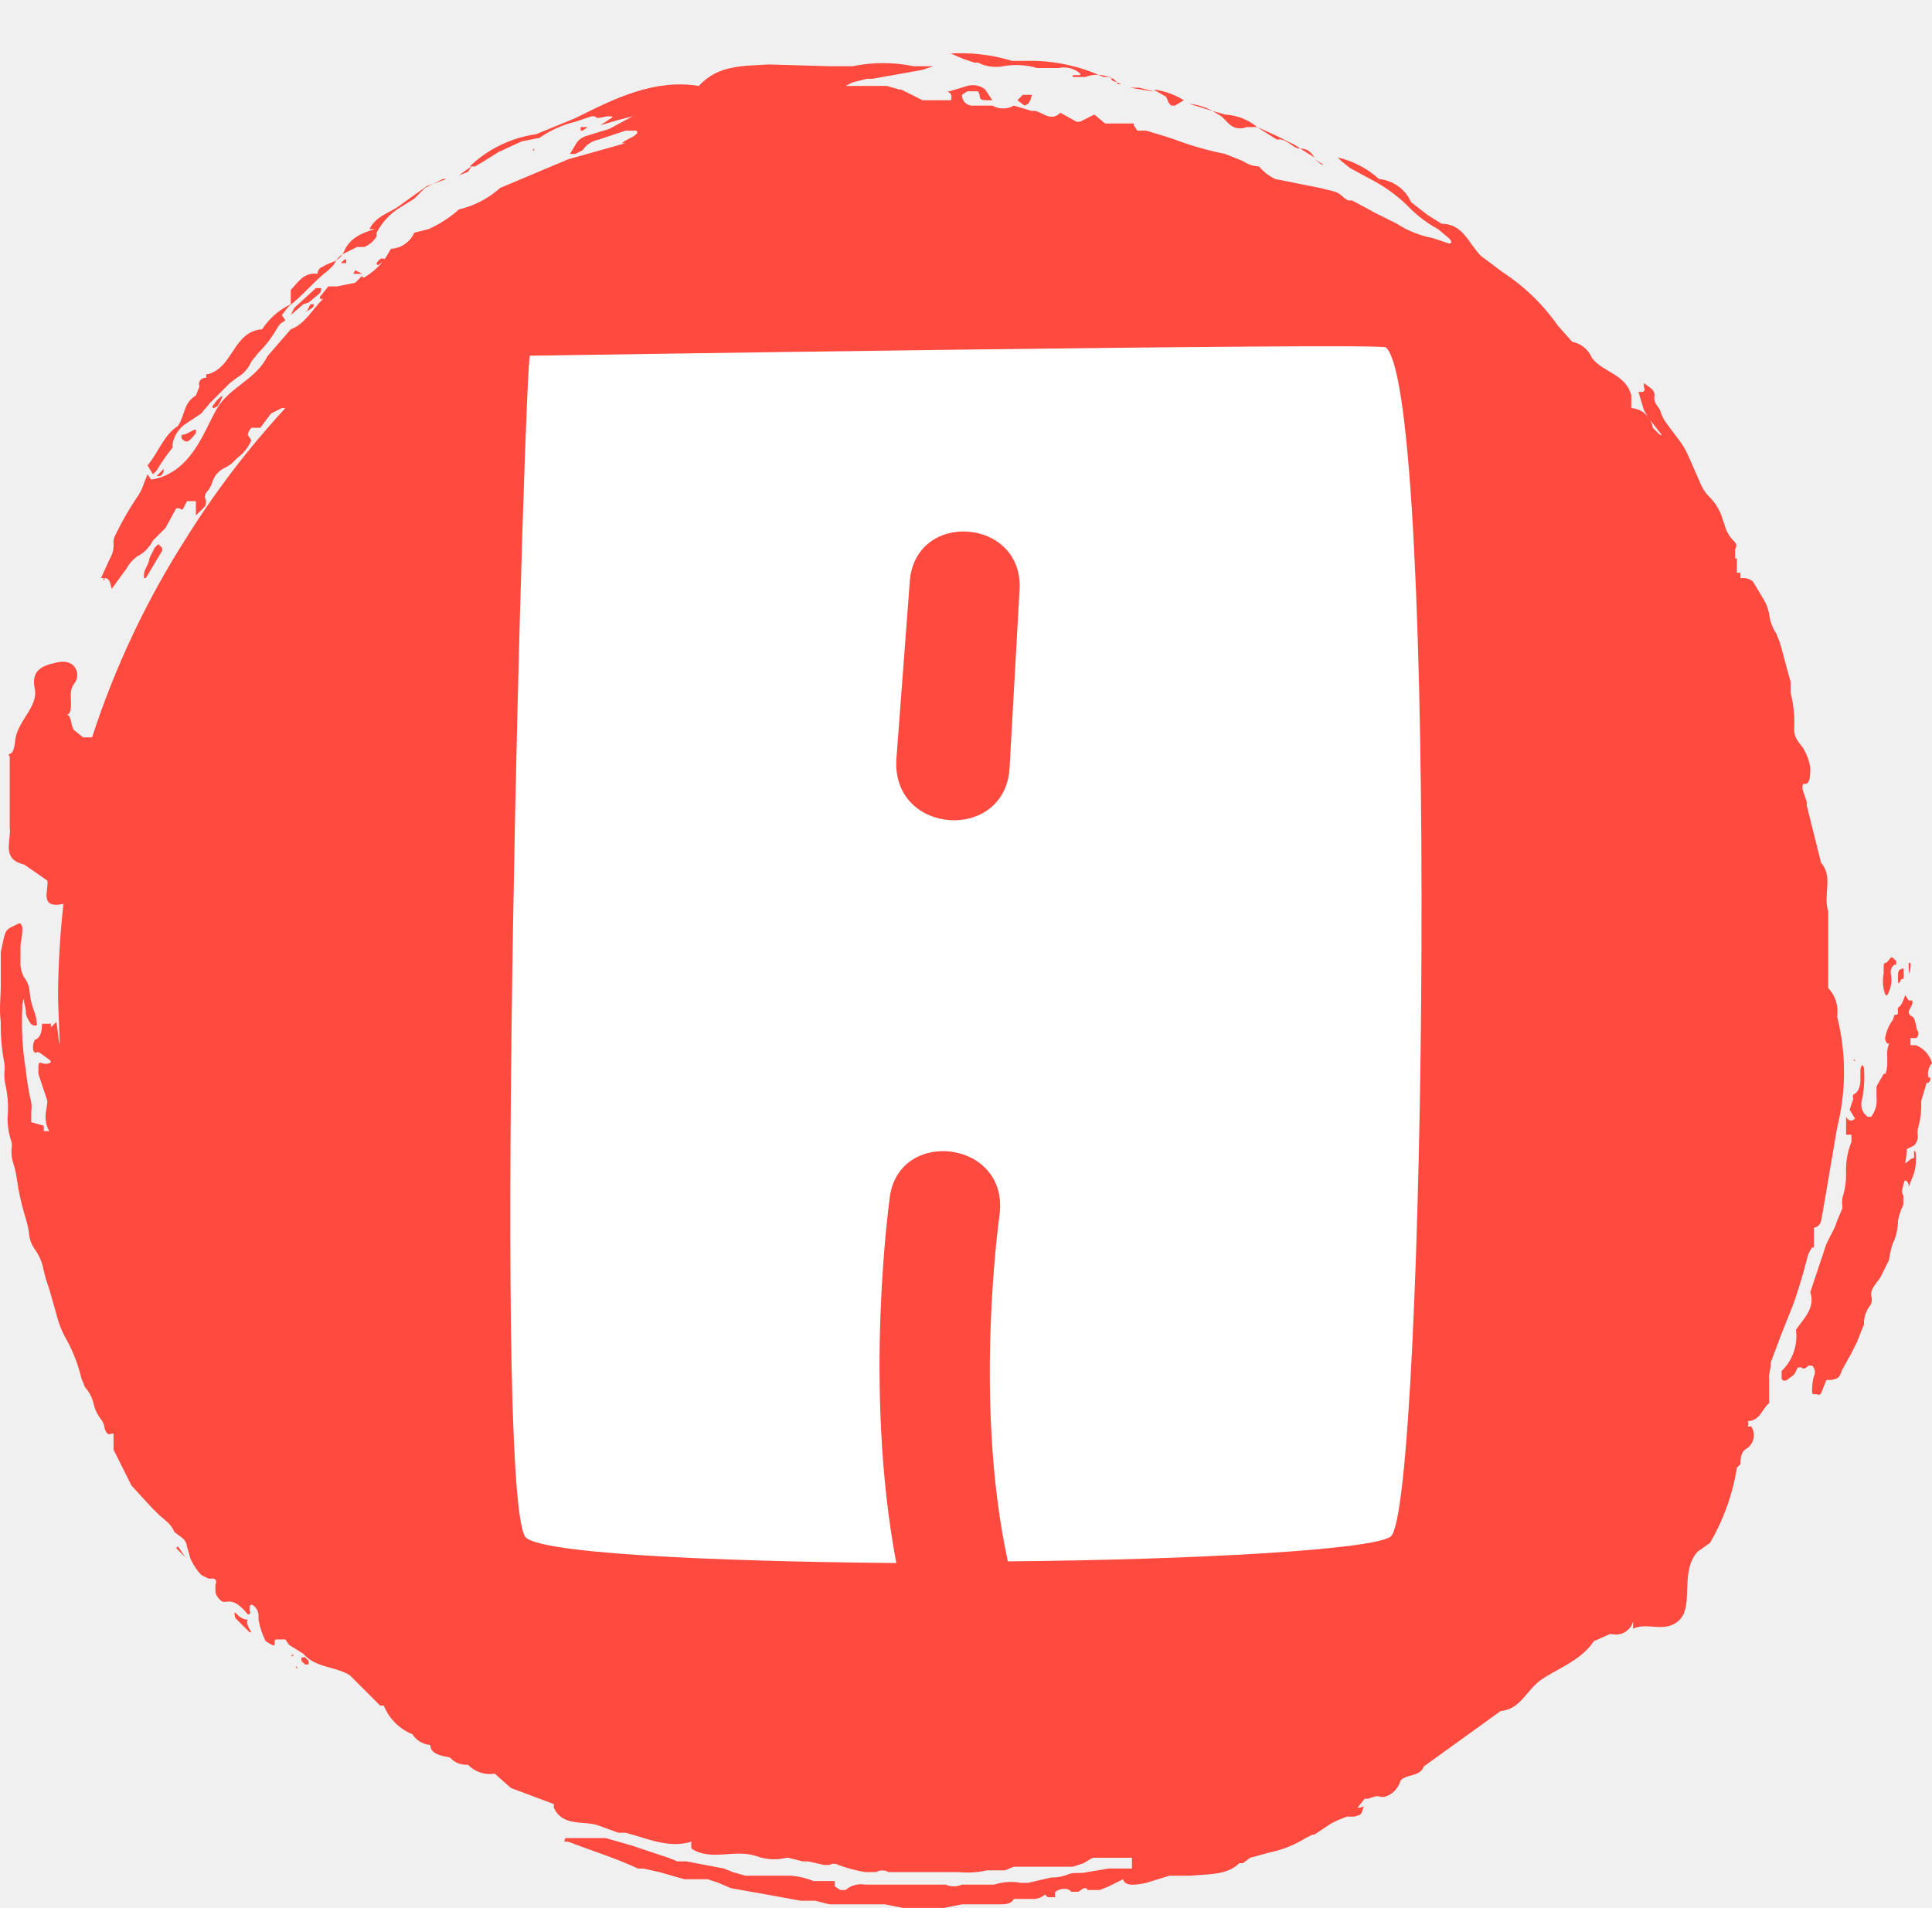
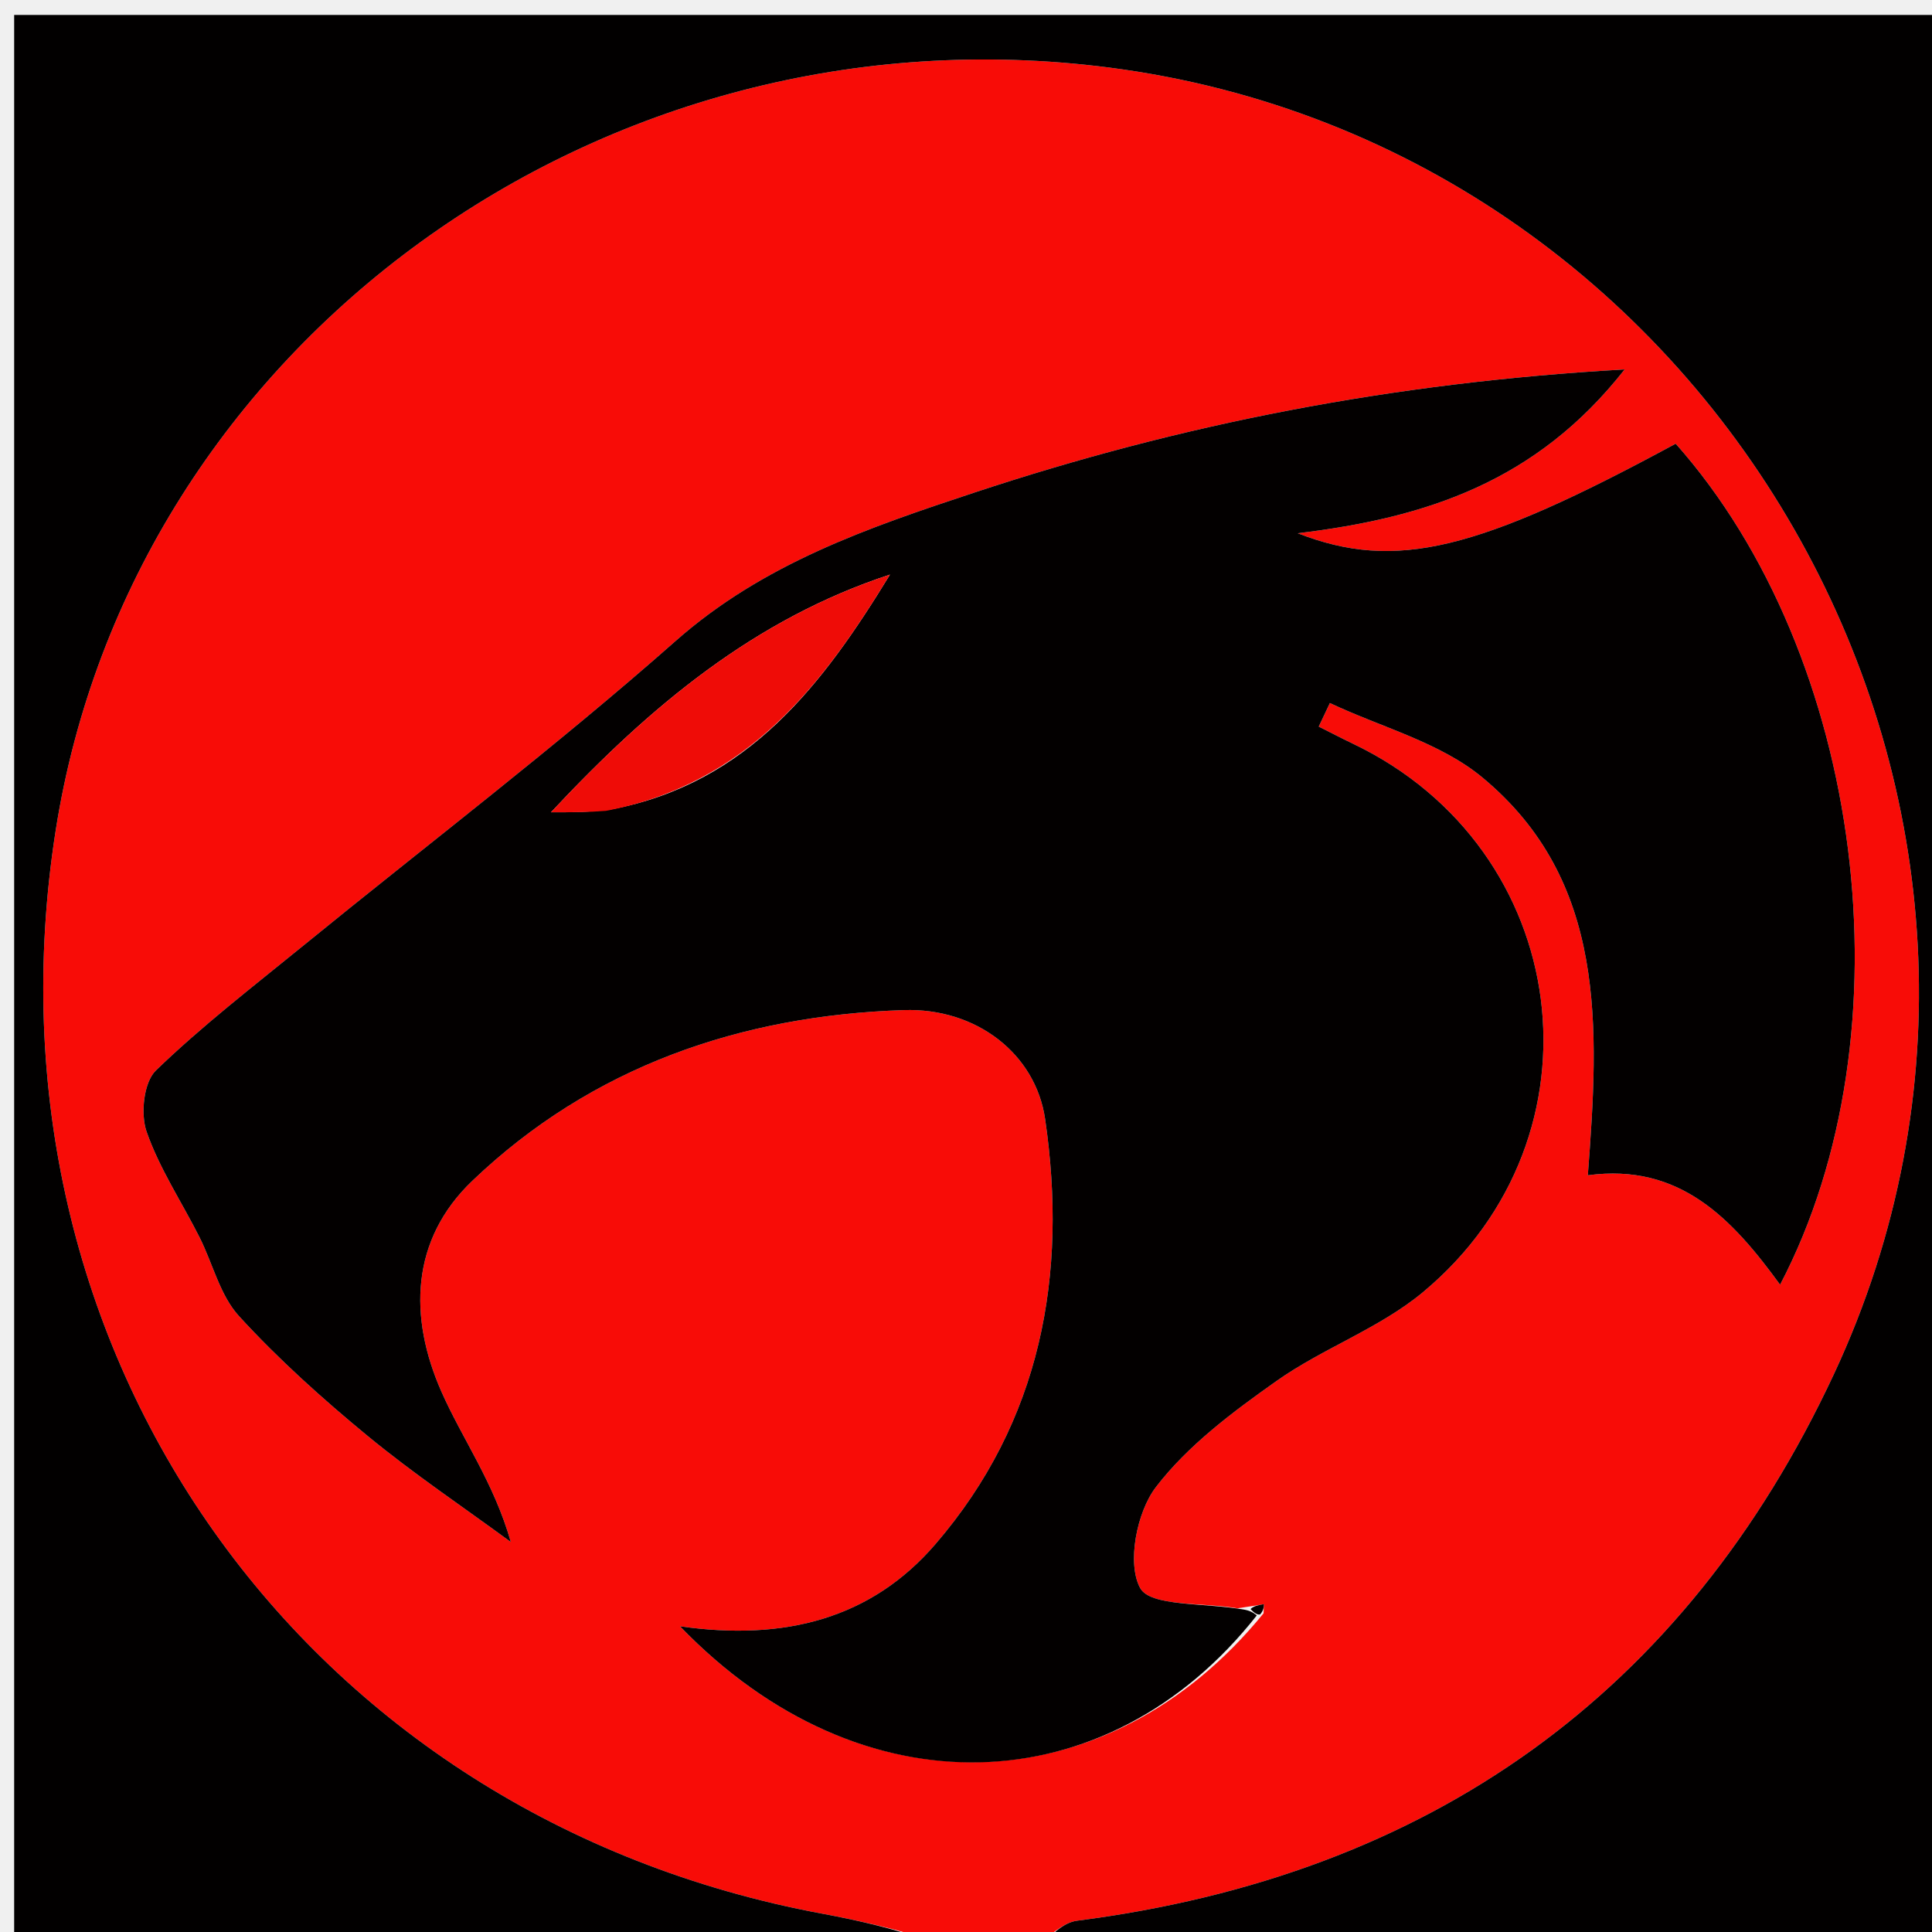
- <svg xmlns="http://www.w3.org/2000/svg" width="308.761" height="304.916" viewBox="0 0 106.008 104.687" class="css-1j8o68f" version="1.1" id="svg23">
-   <defs id="SvgjsDefs2684" />
-   <g id="SvgjsG2685" featurekey="rootContainer" transform="matrix(0.9820593,0,0,0.9820593,-0.05456052,0)" fill="#ff4a3f">
-     <g id="g17">
-       <path d="M19.8 15.3h.5l-.4-.2zm.5.1zm.8-.7c0 .1 0 .1.1.1l.4-.3c-.2-.1-.3-.1-.5.2zm.4-.2zm-4.1 2.3zm-.2.6l.3-.2c.1-.1.1-.2.1-.2h-.2l-.2.4c-.1-.1-.1 0 0 0zm2.2-2.9h-.1l-.2.2h.3zm-2.1 2.4l.6-.5c.1-.1.1-.2.1-.3h-.3l-1.2 1.1-.2.4.7-.6zm-1.1.8z" id="path3" />
-       <path d="M9.7 25v-.2a1.7 1.7 0 0 1 .7-1.1l.9-.6.5-.6.7-.7.4-.4.4-.3a1.9 1.9 0 0 0 .8-.9l.4-.5a5.9 5.9 0 0 0 1-1.3l.2-.3.3-.2-.2-.3.4-.5c.8-.6 1.4-1.4 2.2-2l.3-.3a1.4 1.4 0 0 1 .5-.6l.8-.4h.4a1.4 1.4 0 0 0 .7-.6V13a3.5 3.5 0 0 1 1.3-1.4l.8-.5.2-.2.4-.4 1-.5h.2l-1.1.4-1.4 1c-.6.5-1.4.6-1.8 1.4h.3c-.7.2-1.4.5-1.7 1.2s-.8.6-1.2.9a.4.4 0 0 0-.3.4c-.8-.1-1.1.5-1.5.9v.8a3.9 3.9 0 0 0-1.6 1.4c-1.6.1-1.6 2.1-3 2.5h-.1a.2.2 0 0 0 0 .2c-.3 0-.5.2-.4.5l-.2.5c-.7.4-.6 1.1-1 1.7-.8.5-1.1 1.5-1.7 2.2l.3.5.2-.2a11.6 11.6 0 0 1 .9-1.3zM53.9 3.3l.6.2h.2a2.2 2.2 0 0 0 1.4.2 4.1 4.1 0 0 1 1.9.1h1.2a1.4 1.4 0 0 1 1.2.3.1.1 0 0 1 0 .1H60a.1.1 0 0 0 0 .1h.7a1.8 1.8 0 0 1 1.3 0c.2 0 .1.1.2.2l.5.2h-.2c-.2-.4-.5-.4-.8-.4a9.7 9.7 0 0 0-4.3-.9h-.8A9.8 9.8 0 0 0 53 3h.2zm7.3 3.1zM50.3 4.7zm10.9 1.7h.2-.2zM19 14.7zm32.1-10zm17.6 2.2a.9.9 0 0 0 1 .2h.6a3.1 3.1 0 0 0-1.8-.7l-.7-.2.5.3zm-3.4-1.3c0 .1.1.2.2.3h.2l.5-.3a4.2 4.2 0 0 0-1.7-.6l.7.4zm7.4 2.7l.8.5c-.2-.3-.4-.5-.8-.5z" id="path5" />
-       <path d="M99 76.1l.6-1.6.6-1.5c.2-.5.6-1.8.8-2.6a1.7 1.7 0 0 1 .3-.7h.1v-1.1c.5-.1.4-.6.5-.9l.8-4.7a12.7 12.7 0 0 0 0-6.2 1.9 1.9 0 0 0-.5-1.6v-4.3c-.3-.9.3-1.9-.4-2.7L101 45a.4.4 0 0 0 0-.2l-.2-.6a.5.5 0 0 1 0-.4h.1c.3 0 .3-.5.3-.9a3 3 0 0 0-.4-1.1l-.3-.4a1.1 1.1 0 0 1-.2-.7 6.7 6.7 0 0 0-.2-2v-.6c-.2-.7-.4-1.5-.6-2.2l-.2-.5a2.5 2.5 0 0 1-.4-1.1 2.5 2.5 0 0 0-.3-.8l-.6-1a.8.8 0 0 0-.6-.2h-.1V32h-.2v-.8H97V31a.4.4 0 0 0 0-.1v-.2c.1-.2.1-.3-.1-.5a1.8 1.8 0 0 1-.4-.6l-.2-.6a2.9 2.9 0 0 0-.7-1.2 2.2 2.2 0 0 1-.5-.7l-.7-1.6a4.3 4.3 0 0 0-.6-1l-.6-.8a2.4 2.4 0 0 1-.4-.8l-.2-.3a.6.6 0 0 1-.1-.5.5.5 0 0 0-.2-.4l-.4-.3v.2c.1.2 0 .3-.1.3h-.2l.3 1 .3.5.7.9h-.1l-.2-.2-.2-.2a1.3 1.3 0 0 0-1.2-1.1v-.7c-.3-1.2-1.6-1.3-2.2-2.1a1.5 1.5 0 0 0-1.1-.9l-.8-.9a11.3 11.3 0 0 0-3.1-3l-.8-.6-.4-.3c-.7-.7-1-1.8-2.2-1.8l-.8-.5-.9-.7a2.2 2.2 0 0 0-1.8-1.3 5.1 5.1 0 0 0-2.3-1.2l.2.2.5.4 1.3.7a8.5 8.5 0 0 1 2.1 1.6 6.8 6.8 0 0 0 1.5 1.1l.6.5c.1.1.2.2.1.3H81l-.9-.3a5.6 5.6 0 0 1-2-.8l-1.2-.6-1.3-.7h-.2c-.3-.1-.4-.4-.8-.5l-.8-.2-2.5-.5a2.6 2.6 0 0 1-.9-.7 1.7 1.7 0 0 1-.9-.3l-1-.4a18.1 18.1 0 0 1-2.8-.8l-.6-.2-1-.3h-.5l-.2-.3v-.1h-1.6l-.6-.5-.4.2-.4.2h-.2l-.9-.5c-.6.6-1.1-.2-1.6-.1l-1-.3a1.2 1.2 0 0 1-1.2 0h-1.2a.6.6 0 0 1-.5-.6l.3-.2h.6a.7.7 0 0 1 .1.3c0 .2.2.2.5.2h.2l-.4-.6a1.1 1.1 0 0 0-1-.2l-1 .3H53c.3.2.2.3.2.5h-1.6l-.4-.2-.8-.4h-.1l-.7-.2h-2.3l.4-.2.8-.2h.3l1.7-.3 1.1-.2.6-.2h-1.1a8.4 8.4 0 0 0-3.4 0h-1.3L43 3.6c-1.4.1-2.8 0-3.9 1.2-2.5-.4-4.7.7-6.9 1.8l-2.2.9a6.7 6.7 0 0 0-3.7 1.8h.3l.5-.3.8-.5 1.3-.6 1-.2a6 6 0 0 1 2-.9l.9-.3h.2c.1.2.5 0 .7 0h.2c.1 0 .1.1 0 .1l-.6.4 1-.3.8-.2-1.3.7-1.3.4a1 1 0 0 0-.6.5l-.3.5h.3l.4-.2a1.4 1.4 0 0 1 .9-.6l1.5-.5h.5a.1.1 0 0 1 .1.2c-.2.2-.6.3-.8.5h.2l-3.2.9-3.8 1.6a5.2 5.2 0 0 1-2.3 1.2 6.6 6.6 0 0 1-1.7 1.1l-.8.2a1.5 1.5 0 0 1-1.3.9l-.3.5a3.7 3.7 0 0 1-1.2 1.1h-.1v-.1l-.2.2-.2.2-1 .2h-.5l-.4.5c-.1.1-.1.2 0 .2h.1c-.6.6-1 1.4-1.8 1.7L15 19.9c-.6 1.2-1.8 1.6-2.6 2.6s-1.4 3.9-3.9 4.3l-.2-.3-.2.5a2.7 2.7 0 0 1-.4.8 16.9 16.9 0 0 0-1.2 2.1.8.8 0 0 0-.1.5 1.4 1.4 0 0 1-.2.8l-.5 1.1h.2c.3 0 .3.3.4.6l.8-1.1a2.2 2.2 0 0 1 .6-.7 2 2 0 0 0 .9-.9l.3-.3.4-.4.6-1.1h.2c.1.1.1.1.2 0l.2-.4h.5v.8l.5-.5a.5.5 0 0 0 0-.5.4.4 0 0 1 .1-.3 1.5 1.5 0 0 0 .3-.5 1.3 1.3 0 0 1 .8-.9l.3-.2.3-.3a2.4 2.4 0 0 0 .8-1l-.2-.3c0-.1.1-.3.2-.4h.5l.6-.8.6-.3h.2a48.8 48.8 0 0 0-5.5 7.2h-.1.1a48.4 48.4 0 0 0-5.3 11.2h-.5l-.5-.4c-.2-.2-.1-.7-.4-.9h.1c.3-.5-.1-1.2.3-1.7s.1-1.4-.9-1.2-1.5.5-1.3 1.5-1 1.8-1.1 2.9-.5.5-.3.9v3.9c.1.8-.5 1.8.8 2.1l1.3.9c.1.5-.5 1.6.9 1.3a49.2 49.2 0 0 0-.3 5c0 1.1.1 2.2.1 3.3v-.4c-.1-.4-.1-.8-.2-1.3l-.3.3v-.2h-.5c0 .5-.1.8-.4.9a.9.9 0 0 0-.1.5c0 .1.1.3.2.2s.4.2.7.4-.2.3-.4.2-.2.1-.2.3v.3l.5 1.5c0 .3-.1.6-.1.9a1.7 1.7 0 0 0 .2.8h-.3v-.3l-.7-.2v-.6a1.5 1.5 0 0 0 0-.5 14.6 14.6 0 0 1-.3-1.8 16.6 16.6 0 0 1-.2-3.5.9.9 0 0 1 .1-.5v.2a2.9 2.9 0 0 1 .1.5.8.8 0 0 0 .1.4c.1.2.2.4.4.4s.1-.1.1-.2a2.1 2.1 0 0 0-.1-.5 4.2 4.2 0 0 1-.3-1.3 1.5 1.5 0 0 0-.3-.7 1.6 1.6 0 0 1-.2-.9v-.8c0-.3.1-.6.1-.9a.5.5 0 0 0-.1-.4h-.1c-.8.4-.7.2-1 1.6V55c0 .7-.1 1.4 0 2.1a10.8 10.8 0 0 0 .2 2.3 1.8 1.8 0 0 1 0 .5 3.1 3.1 0 0 0 .1.9 5.9 5.9 0 0 1 .1 1.3 3.9 3.9 0 0 0 .2 1.7 1.2 1.2 0 0 1 0 .4 2.1 2.1 0 0 0 .1.8 4.9 4.9 0 0 1 .2.9 14 14 0 0 0 .5 2.2 5 5 0 0 1 .2 1 1.7 1.7 0 0 0 .3.7 2.9 2.9 0 0 1 .5 1.2 8.5 8.5 0 0 0 .3 1l.4 1.4a5.4 5.4 0 0 0 .6 1.5 8.5 8.5 0 0 1 .8 2.1l.2.5a2.1 2.1 0 0 1 .5 1 2.1 2.1 0 0 0 .4.8 1 1 0 0 1 .2.5c.1.3.2.4.4.3h.1v.9l.5 1 .5 1 1.1 1.2.4.4c.3.3.7.5.9 1l.4.3a.7.7 0 0 1 .3.5l.2.7a3.3 3.3 0 0 0 .6.9l.4.2h.3a.2.2 0 0 1 .1.3 2.5 2.5 0 0 0 0 .5.9.9 0 0 0 .4.5h.2c.4-.1.8.2 1.2.7h.1c0-.1.1-.1 0-.2v-.2c0-.1.1-.2.2-.1a.7.7 0 0 1 .3.6v.2a4.3 4.3 0 0 0 .4 1.2c.5.3.5.3.5.1s0-.2.2-.2h.4l.2.3.8.5c.7.8 1.8.7 2.6 1.2l1.7 1.7h.2a2.9 2.9 0 0 0 1.6 1.6 1.3 1.3 0 0 0 1 .6c0 .5.6.6 1.1.7a1.2 1.2 0 0 0 .8.4h.2a1.7 1.7 0 0 0 1.5.5l.9.8 2.4.9v.2c.5 1.1 1.7.7 2.5 1l1.1.4h.4c1.2.3 2.4.9 3.7.5a.7.7 0 0 0 0 .4c1.1.7 2.4 0 3.6.4a2.9 2.9 0 0 0 1.7.1h.1l.8.2h.3l.9.2h.3a.5.5 0 0 1 .5 0 7.9 7.9 0 0 0 1.5.4h.6a.7.7 0 0 1 .7 0h3.9a5 5 0 0 0 1.6-.1h1l.5-.2H60l.6-.2.5-.3h2.2v.6H62l-1.2.2c-.4.1-.7 0-1 .1a2.4 2.4 0 0 1-1 .2l-1.3.3h-.4a3.1 3.1 0 0 0-1.5.1h-1.8a1.1 1.1 0 0 1-.9 0h-4.5a1.3 1.3 0 0 0-1.1.3H47l-.3-.2v-.3h-1.2a4.1 4.1 0 0 0-1.3-.3h-2.5l-.7-.2-.5-.2-2.1-.4h-.5l-.5-.2-2.1-.7-1.4-.4h-2.2c-.1 0-.1.1-.1.2h.2c1.3.5 2.6.9 3.9 1.5h.3l.9.2 1.4.4h1.3l.6.2.7.3 1.7.3 1.1.2 1.1.2h.8l.8.2h3.1l1 .2h2.3l1-.2H56c.4 0 .6-.1.7-.3h1a1 1 0 0 0 .8-.3c-.1.1 0 .1.1.2h.4v-.2c0-.1 0-.1.2-.2s.6-.1.7.1h.4l.3-.2c.2 0 .2 0 .2.1h.7l.5-.2.8-.4c.1.3.4.4 1.3.2l1.3-.4h1.2c.9-.1 2 0 2.7-.7h.2l.4-.3 1.1-.3a6.1 6.1 0 0 0 2-.8l.4-.2h.1l.9-.6.4-.2.5-.2h.4c.4-.1.4-.1.5-.4s0-.1-.2-.1h-.1l.4-.5h.2c.3-.1.5-.2.7-.1h.2a1.3 1.3 0 0 0 .9-.9c.3-.4 1.1-.2 1.3-.8l4.3-3.1c1.1-.1 1.4-1.1 2.2-1.7s2.3-1.1 3-2.2l.9-.4h.1a1 1 0 0 0 1.2-.7v.4c.8-.4 1.8.3 2.6-.5s0-2.7 1-3.8l.7-.5a12.1 12.1 0 0 0 1.5-4.2l.2-.2c0-.3 0-.7.4-.9a.9.9 0 0 0 .2-1.2h-.2a.3.3 0 0 0 0-.3c.7 0 .8-.7 1.2-1V77a.5.5 0 0 1 0-.2 3.8 3.8 0 0 0 .1-.7zM5.9 32.2z" id="path7" />
-       <path d="M26.4 9.3l-.3.2-.4.3.5-.2zm6.1-2h.1l.3-.2h-.4zm-2.6 1l-.1.1h.1v-.1zm-1.5 1.4zm1.3-.2zm-6.3 3.1zM9.2 26.2l-.4.4H9a.4.4 0 0 0 .2-.4zm3-3.5a2.1 2.1 0 0 0 .3-.6 1.5 1.5 0 0 0-.5.5c-.1.1-.1.2 0 .2zM11 24.2V24c-.2 0-.5.3-.8.3v.2c.3.3.4.2.8-.3zm3 66.2zM73.9 9.2h.1l-.5-.3zm-2.5-1.4c.5-.1.8.4 1.2.5h.1l-.3-.2-1-.5-1.1-.5.3.2zM52.8 3.1zm11.7 2h-.1l-1.2-.2h.5zm2 .7l1.3.4a3.3 3.3 0 0 0-1.3-.4zm-9 0a1 1 0 0 0 .2-.5h-.5l-.3.3.4.3zm9 1.6zM49.9 4.2zm2.9.7zM48.5 4zm13.8 2.1a.5.5 0 0 0 0 .1zm44.8 52.3h-.3V58h.3c.1 0 .2-.3.1-.4s-.1-.7-.3-.8a.3.3 0 0 1-.2-.3l.2-.4a.4.4 0 0 0 0-.2h-.2l-.2-.3c-.1.3-.2.6-.4.7a.5.5 0 0 0 0 .2c0 .1 0 .2-.1.2h-.1a1.1 1.1 0 0 1-.1.3 2.3 2.3 0 0 0-.4.9.4.4 0 0 0 .1.4h.1a1.7 1.7 0 0 0-.1.8v.4a1.8 1.8 0 0 1-.1.5h-.1l-.4.7v.6a1.5 1.5 0 0 1-.3 1.1h-.2l-.2-.2a.9.9 0 0 1-.1-.8 6.5 6.5 0 0 0 .1-1.7c0-.1-.1-.2-.1-.2a.5.5 0 0 0-.1.3v.6c0 .2-.1.6-.3.7s-.1.2-.1.3l-.2.6.3.5c-.2.2-.4.1-.5-.1v1h.3v.4a4.2 4.2 0 0 0-.3 1.4 3.3 3.3 0 0 0 0 .4 4 4 0 0 1-.2 1.3 2 2 0 0 0 0 .6l-.3.7a3.2 3.2 0 0 1-.3.7l-.3.6-.9 2.7c.3.9-.4 1.5-.8 2.1a2.7 2.7 0 0 1-.8 2.3v.4c0 .1.1.2.3.1l.4-.3.2-.4h.2c.1.1.2.1.4-.1h.2a.5.5 0 0 1 .1.6 2.9 2.9 0 0 0-.1.8c0 .1 0 .2.1.2h.2c.1.1.2 0 .3-.3l.2-.5h.3c.4-.1.4-.1.6-.6l.5-.9.3-.6.4-1a1.6 1.6 0 0 1 .3-1 .6.6 0 0 0 .1-.6c0-.2 0-.3.2-.6l.3-.4.5-1a4.7 4.7 0 0 1 .2-.9 3 3 0 0 0 .3-1.3 3.8 3.8 0 0 1 .3-.9v-.5c-.1-.2-.1-.2 0-.6s.1-.2.2-.2a.4.4 0 0 1 .1.3l.2-.5a2.3 2.3 0 0 0 .2-.9v-.3c0-.1 0-.3-.1-.3v.4c-.2 0-.3.2-.5.3a6.4 6.4 0 0 0 .1-.8l.4-.2a.7.7 0 0 0 .2-.6 1.4 1.4 0 0 1 0-.3 4.8 4.8 0 0 0 .2-1.4v-.2l.3-1h.1a.3.3 0 0 0 .1-.3h-.1a.9.9 0 0 1 .2-.8 1.5 1.5 0 0 0-.9-1zm-1.2 7.8zm-.2-9.9zm0 0zM9.1 30.8a.3.3 0 0 0 0-.2l-.2-.2-.2.2-.3.6c0 .3-.3.6-.3.9v.2h.1zm96.3 24.8h.1a1.7 1.7 0 0 0 .2-1.2.5.5 0 0 1 .2-.5h.1v-.2l-.2-.2h-.1c-.1.1-.2.3-.3.3s-.1.1-.1.3v.3a2.2 2.2 0 0 0 .1 1.2zM13.2 90.1c-.1 0 0 .2 0 .3l.8.8h.1c-.2-.3-.3-.6-.2-.7a.9.9 0 0 1-.5-.2zm.8.3zm92.3-35.7h.1a2 2 0 0 0 0-.6c-.3.1-.3.1-.3.6s.1.1.2 0z" id="path9" />
-       <path d="M106.7 62a.6.6 0 0 0 .1-.5c0-.1-.1-.2-.1-.1h-.2v.2c0 .4.1.5.2.4zm.1-8.2h-.1v.6a1 1 0 0 0 .1-.6zM17.1 92.6h-.2v.2l.2.2h.2v-.2zm86.6-33.3c0-.1 0-.1-.1-.1zM9.9 86.5l.5.5-.4-.6z" id="path11" />
-       <circle cx="10.5" cy="87.1" transform="rotate(-24.8 10.4 87.159)" id="circle13" />
-       <path d="M9.7 30.1h-.1v.2-.2h.1zm83.2-6.6l-.2-.3h-.1zm-14.7 77.1zM5.9 32.2zm-.1.2a.3.3 0 0 0 .1-.2v.2zm1.9-4.9zM61.5 2.4zm42.8 58.2v.1-.1zM16.4 92.5h-.1c.1.1.2 0 .1-.1zm.2.7h.1l-.1-.1v.1zm73.9-71.3zm15.2 34.4zM14.6 91.7zm92.1-37zm-.8 11.4zM34.6 0z" id="path15" />
-     </g>
-   </g>
-   <g id="SvgjsG2686" featurekey="nameFeature-0" transform="matrix(2.284354,0,0,2.284354,27.98006,-5.60952)" fill="#ffffff">
-     <path d="M9.6 16.48 l-0.32 4.24 c-0.08 1.8 2.6 1.96 2.72 0.2 l0.24 -4.28 c0.12 -1.76 -2.56 -1.96 -2.64 -0.16 z M0.48 11 l0 0 c0.04 0 20.48 -0.32 20.56 -0.2 c1.28 1.12 0.96 27.8 0.12 28.56 c-0.4 0.32 -4.64 0.56 -9.2 0.6 c-0.84 -3.84 -0.2 -8.32 -0.2 -8.32 c0.24 -1.8 -2.44 -2.12 -2.64 -0.4 c0 0.04 -0.64 4.52 0.16 8.76 c-4.56 -0.04 -8.68 -0.24 -8.92 -0.64 c-0.8 -1.44 0 -28.28 0.12 -28.36 z" id="path20" />
-   </g>
+ <svg xmlns="http://www.w3.org/2000/svg" version="1.1" id="Layer_1" x="0px" y="0px" width="100%" viewBox="0 0 140 140" enable-background="new 0 0 140 140" xml:space="preserve">
+   <path fill="#F80C07" opacity="1" stroke="none" d=" M75,141   C72.629,141 70.259,141 67.779,140.681   C64.967,139.795 62.276,139.174 59.562,138.669   C22.004,131.676 -1.869,97.966 4.027,60.227   C9.551,24.866 43.656,0.149 80.376,4.894   C124.936,10.653 151.879,58.909 132.891,99.577   C122.068,122.759 103.525,135.909 78.051,139.182   C76.974,139.32 76.014,140.373 75,141  M89.669,116.544   C87.204,116.115 83.357,116.435 82.616,115.07   C81.65,113.29 82.369,109.58 83.757,107.766   C86.075,104.736 89.33,102.314 92.5,100.072   C95.87,97.69 99.965,96.255 103.107,93.641   C116.719,82.319 113.965,61.505 98.04,53.893   C97.206,53.494 96.386,53.066 95.56,52.652   C95.829,52.083 96.098,51.514 96.368,50.945   C100.084,52.7 104.35,53.794 107.415,56.335   C116.46,63.834 115.881,74.424 115.06,85.164   C121.759,84.262 125.543,88.36 128.992,93.093   C138.584,74.774 135.032,47.482 121.428,32.152   C107.102,39.906 101.156,41.414 94.037,38.642   C103.371,37.517 111.343,34.904 117.727,26.771   C100.806,27.727 85.535,30.753 70.627,35.687   C62.901,38.244 55.317,40.831 48.951,46.453   C40.245,54.142 30.974,61.189 21.964,68.535   C18.35,71.481 14.639,74.339 11.296,77.571   C10.414,78.424 10.173,80.717 10.623,82.005   C11.553,84.673 13.168,87.099 14.454,89.647   C15.421,91.561 15.935,93.859 17.321,95.373   C20.182,98.499 23.371,101.362 26.649,104.061   C29.964,106.791 33.548,109.193 37.015,111.739   C35.778,107.409 33.511,104.294 31.989,100.849   C29.596,95.431 29.756,89.836 34.228,85.564   C42.9,77.28 53.681,73.587 65.483,73.195   C70.753,73.02 75.042,76.366 75.733,81.084   C77.385,92.369 75.455,102.99 67.782,111.898   C63.137,117.291 56.861,118.936 49.275,117.848   C62.37,131.442 80.245,130.8 91.563,116.905   C91.571,116.685 91.578,116.465 91.585,116.244   C91.215,116.309 90.845,116.374 89.669,116.544  z" />
+   <path fill="#020000" opacity="1" stroke="none" d=" M75.469,141   C76.014,140.373 76.974,139.32 78.051,139.182   C103.525,135.909 122.068,122.759 132.891,99.577   C151.879,58.909 124.936,10.653 80.376,4.894   C43.656,0.149 9.551,24.866 4.027,60.227   C-1.869,97.966 22.004,131.676 59.562,138.669   C62.276,139.174 64.967,139.795 67.334,140.681   C45.017,141 23.035,141 1.026,141   C1.026,94.388 1.026,47.776 1.026,1.082   C47.575,1.082 94.15,1.082 140.863,1.082   C140.863,47.666 140.863,94.333 140.863,141   C119.236,141 97.587,141 75.469,141  z" />
+   <path fill="#030000" opacity="1" stroke="none" d=" M91.069,117.062   C80.245,130.8 62.37,131.442 49.275,117.848   C56.861,118.936 63.137,117.291 67.782,111.898   C75.455,102.99 77.385,92.369 75.733,81.084   C75.042,76.366 70.753,73.02 65.483,73.195   C53.681,73.587 42.9,77.28 34.228,85.564   C29.756,89.836 29.596,95.431 31.989,100.849   C33.511,104.294 35.778,107.409 37.015,111.739   C33.548,109.193 29.964,106.791 26.649,104.061   C23.371,101.362 20.182,98.499 17.321,95.373   C15.935,93.859 15.421,91.561 14.454,89.647   C13.168,87.099 11.553,84.673 10.623,82.005   C10.173,80.717 10.414,78.424 11.296,77.571   C14.639,74.339 18.35,71.481 21.964,68.535   C30.974,61.189 40.245,54.142 48.951,46.453   C55.317,40.831 62.901,38.244 70.627,35.687   C85.535,30.753 100.806,27.727 117.727,26.771   C111.343,34.904 103.371,37.517 94.037,38.642   C101.156,41.414 107.102,39.906 121.428,32.152   C135.032,47.482 138.584,74.774 128.992,93.093   C125.543,88.36 121.759,84.262 115.06,85.164   C115.881,74.424 116.46,63.834 107.415,56.335   C104.35,53.794 100.084,52.7 96.368,50.945   C96.098,51.514 95.829,52.083 95.56,52.652   C96.386,53.066 97.206,53.494 98.04,53.893   C113.965,61.505 116.719,82.319 103.107,93.641   C99.965,96.255 95.87,97.69 92.5,100.072   C89.33,102.314 86.075,104.736 83.757,107.766   C82.369,109.58 81.65,113.29 82.616,115.07   C83.357,116.435 87.204,116.115 90.217,116.65   C90.766,116.756 91.069,117.062 91.069,117.062  M44.271,58.653   C54.232,56.786 59.645,49.558 64.49,41.638   C54.7,44.854 47.152,51.129 39.927,58.861   C41.587,58.861 42.563,58.861 44.271,58.653  z" />
+   <path fill="#030000" opacity="1" stroke="none" d=" M90.62,116.598   C90.845,116.374 91.215,116.309 91.585,116.244   C91.578,116.465 91.571,116.685 91.316,116.984   C91.069,117.062 90.766,116.756 90.62,116.598  z" />
+   <path fill="#EF0C07" opacity="1" stroke="none" d=" M43.905,58.757   C42.563,58.861 41.587,58.861 39.927,58.861   C47.152,51.129 54.7,44.854 64.49,41.638   C59.645,49.558 54.232,56.786 43.905,58.757  z" />
</svg>
